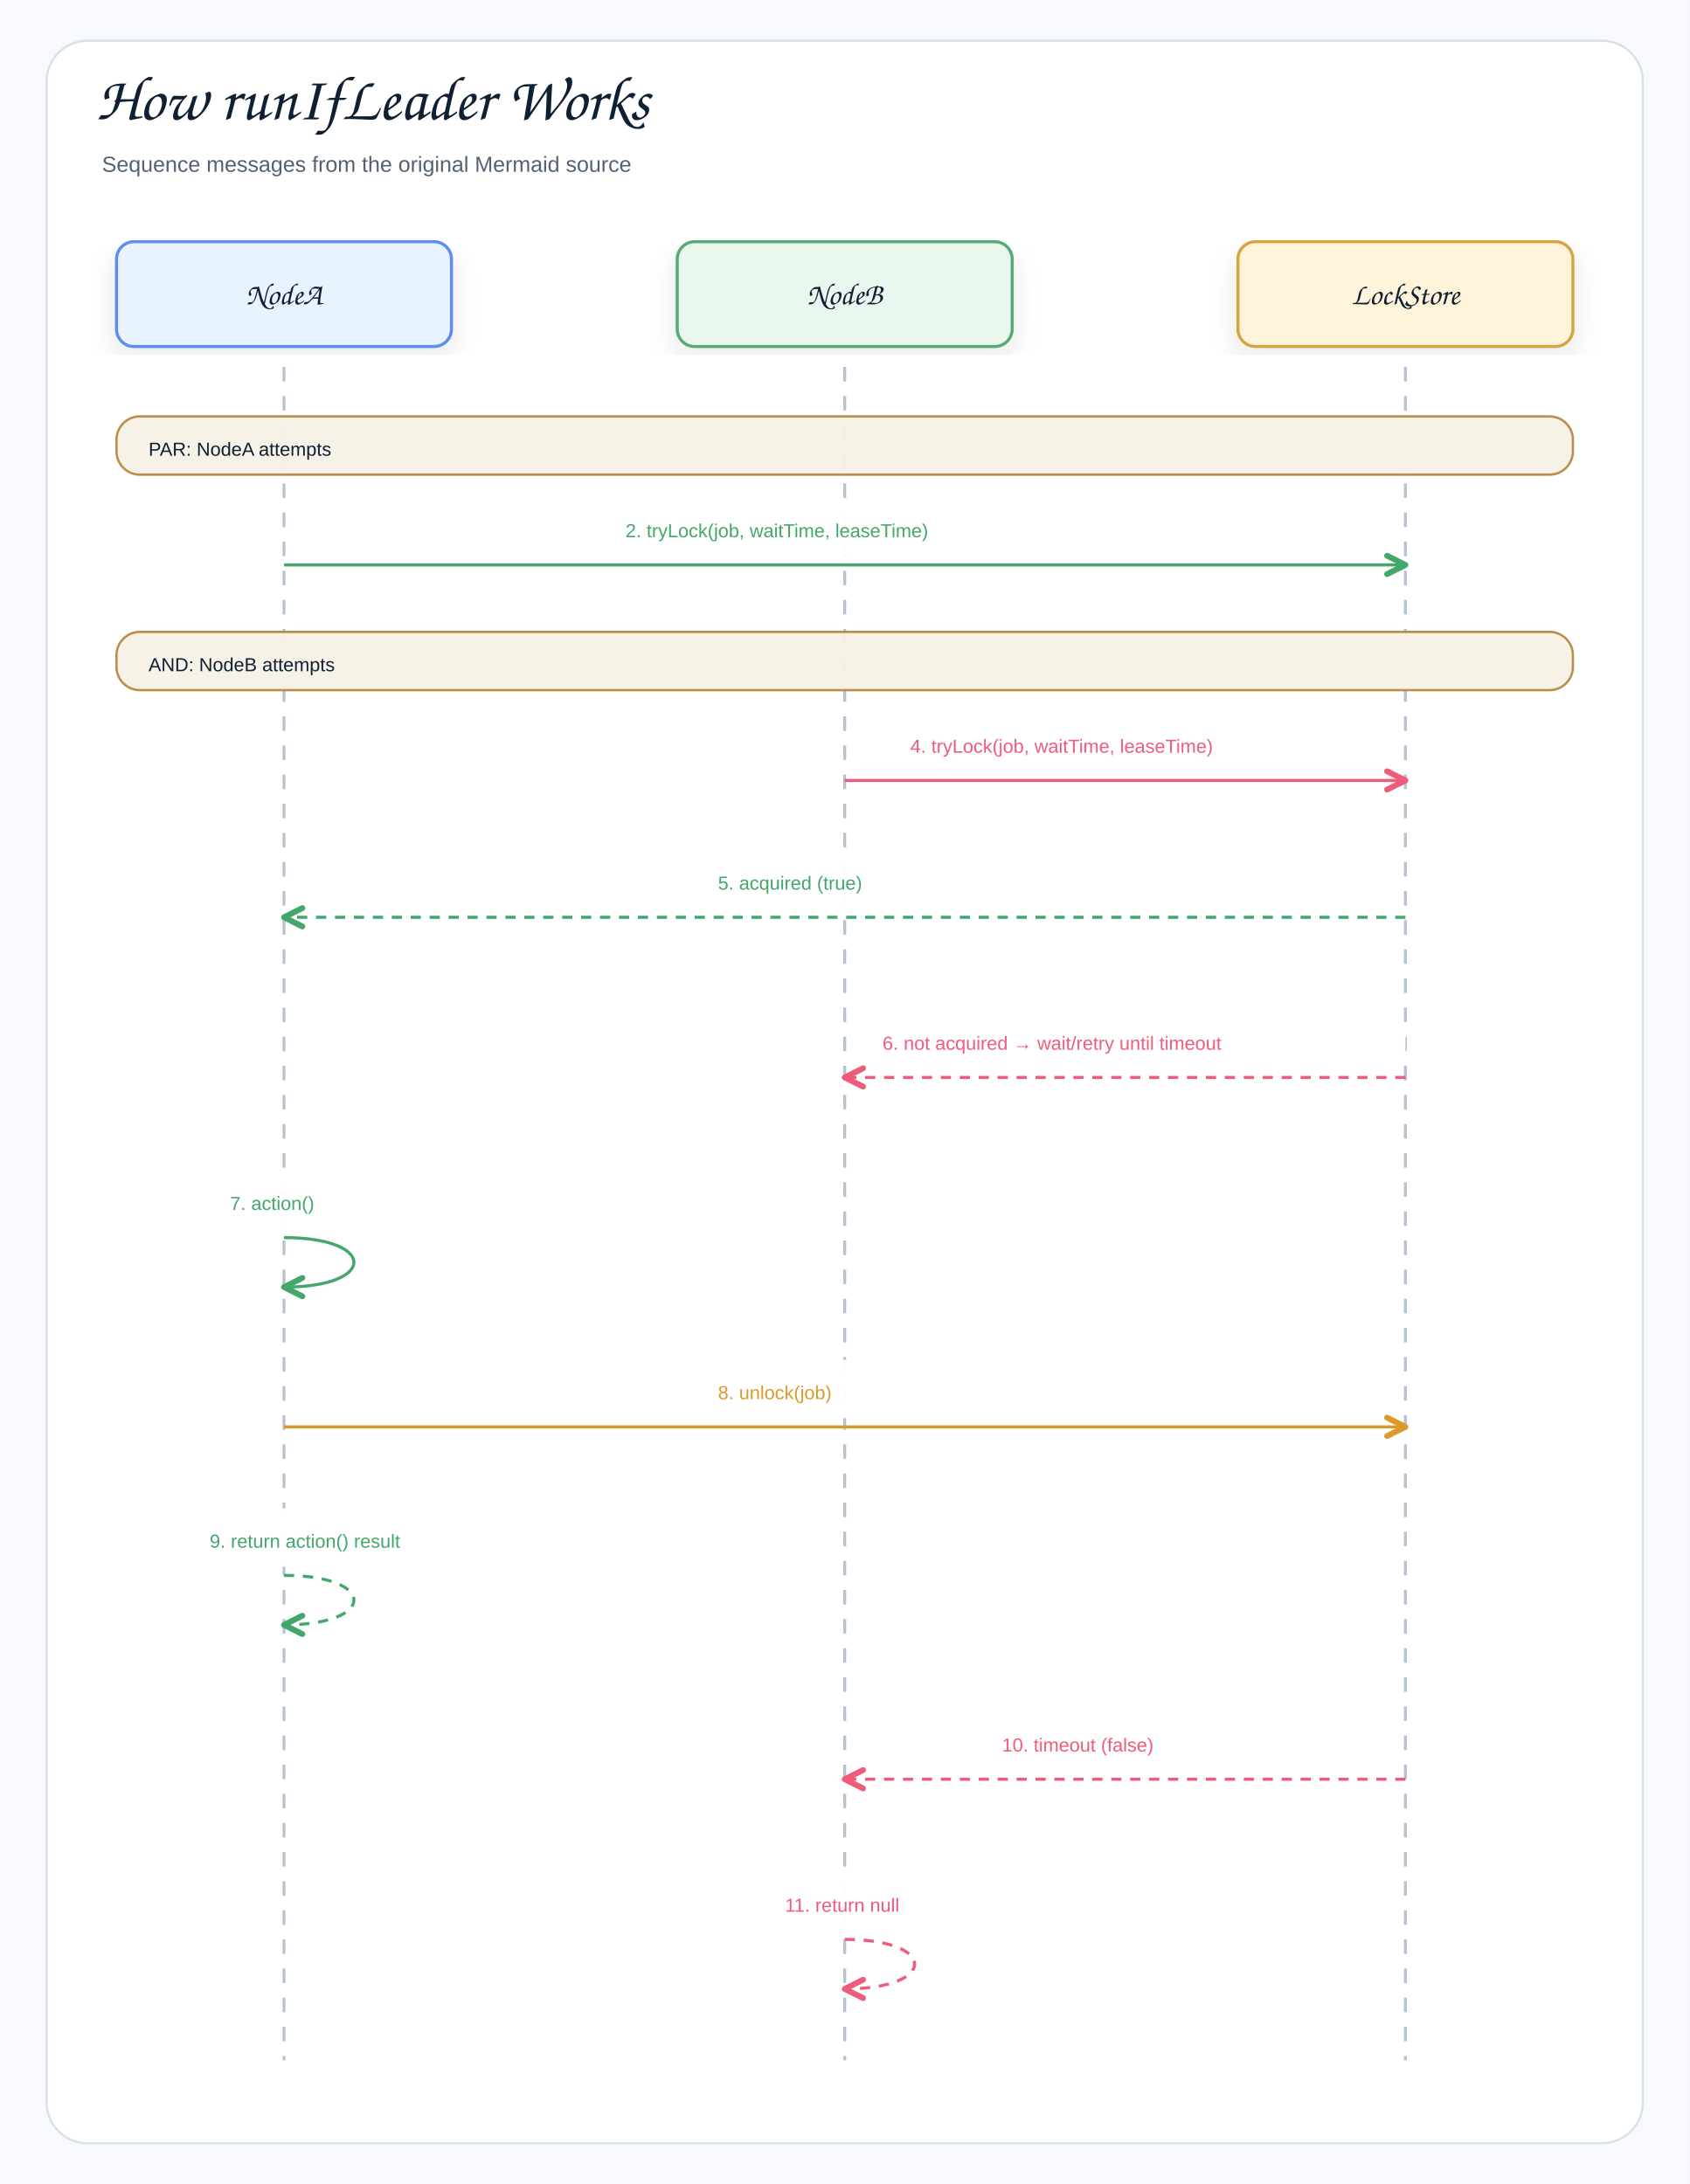
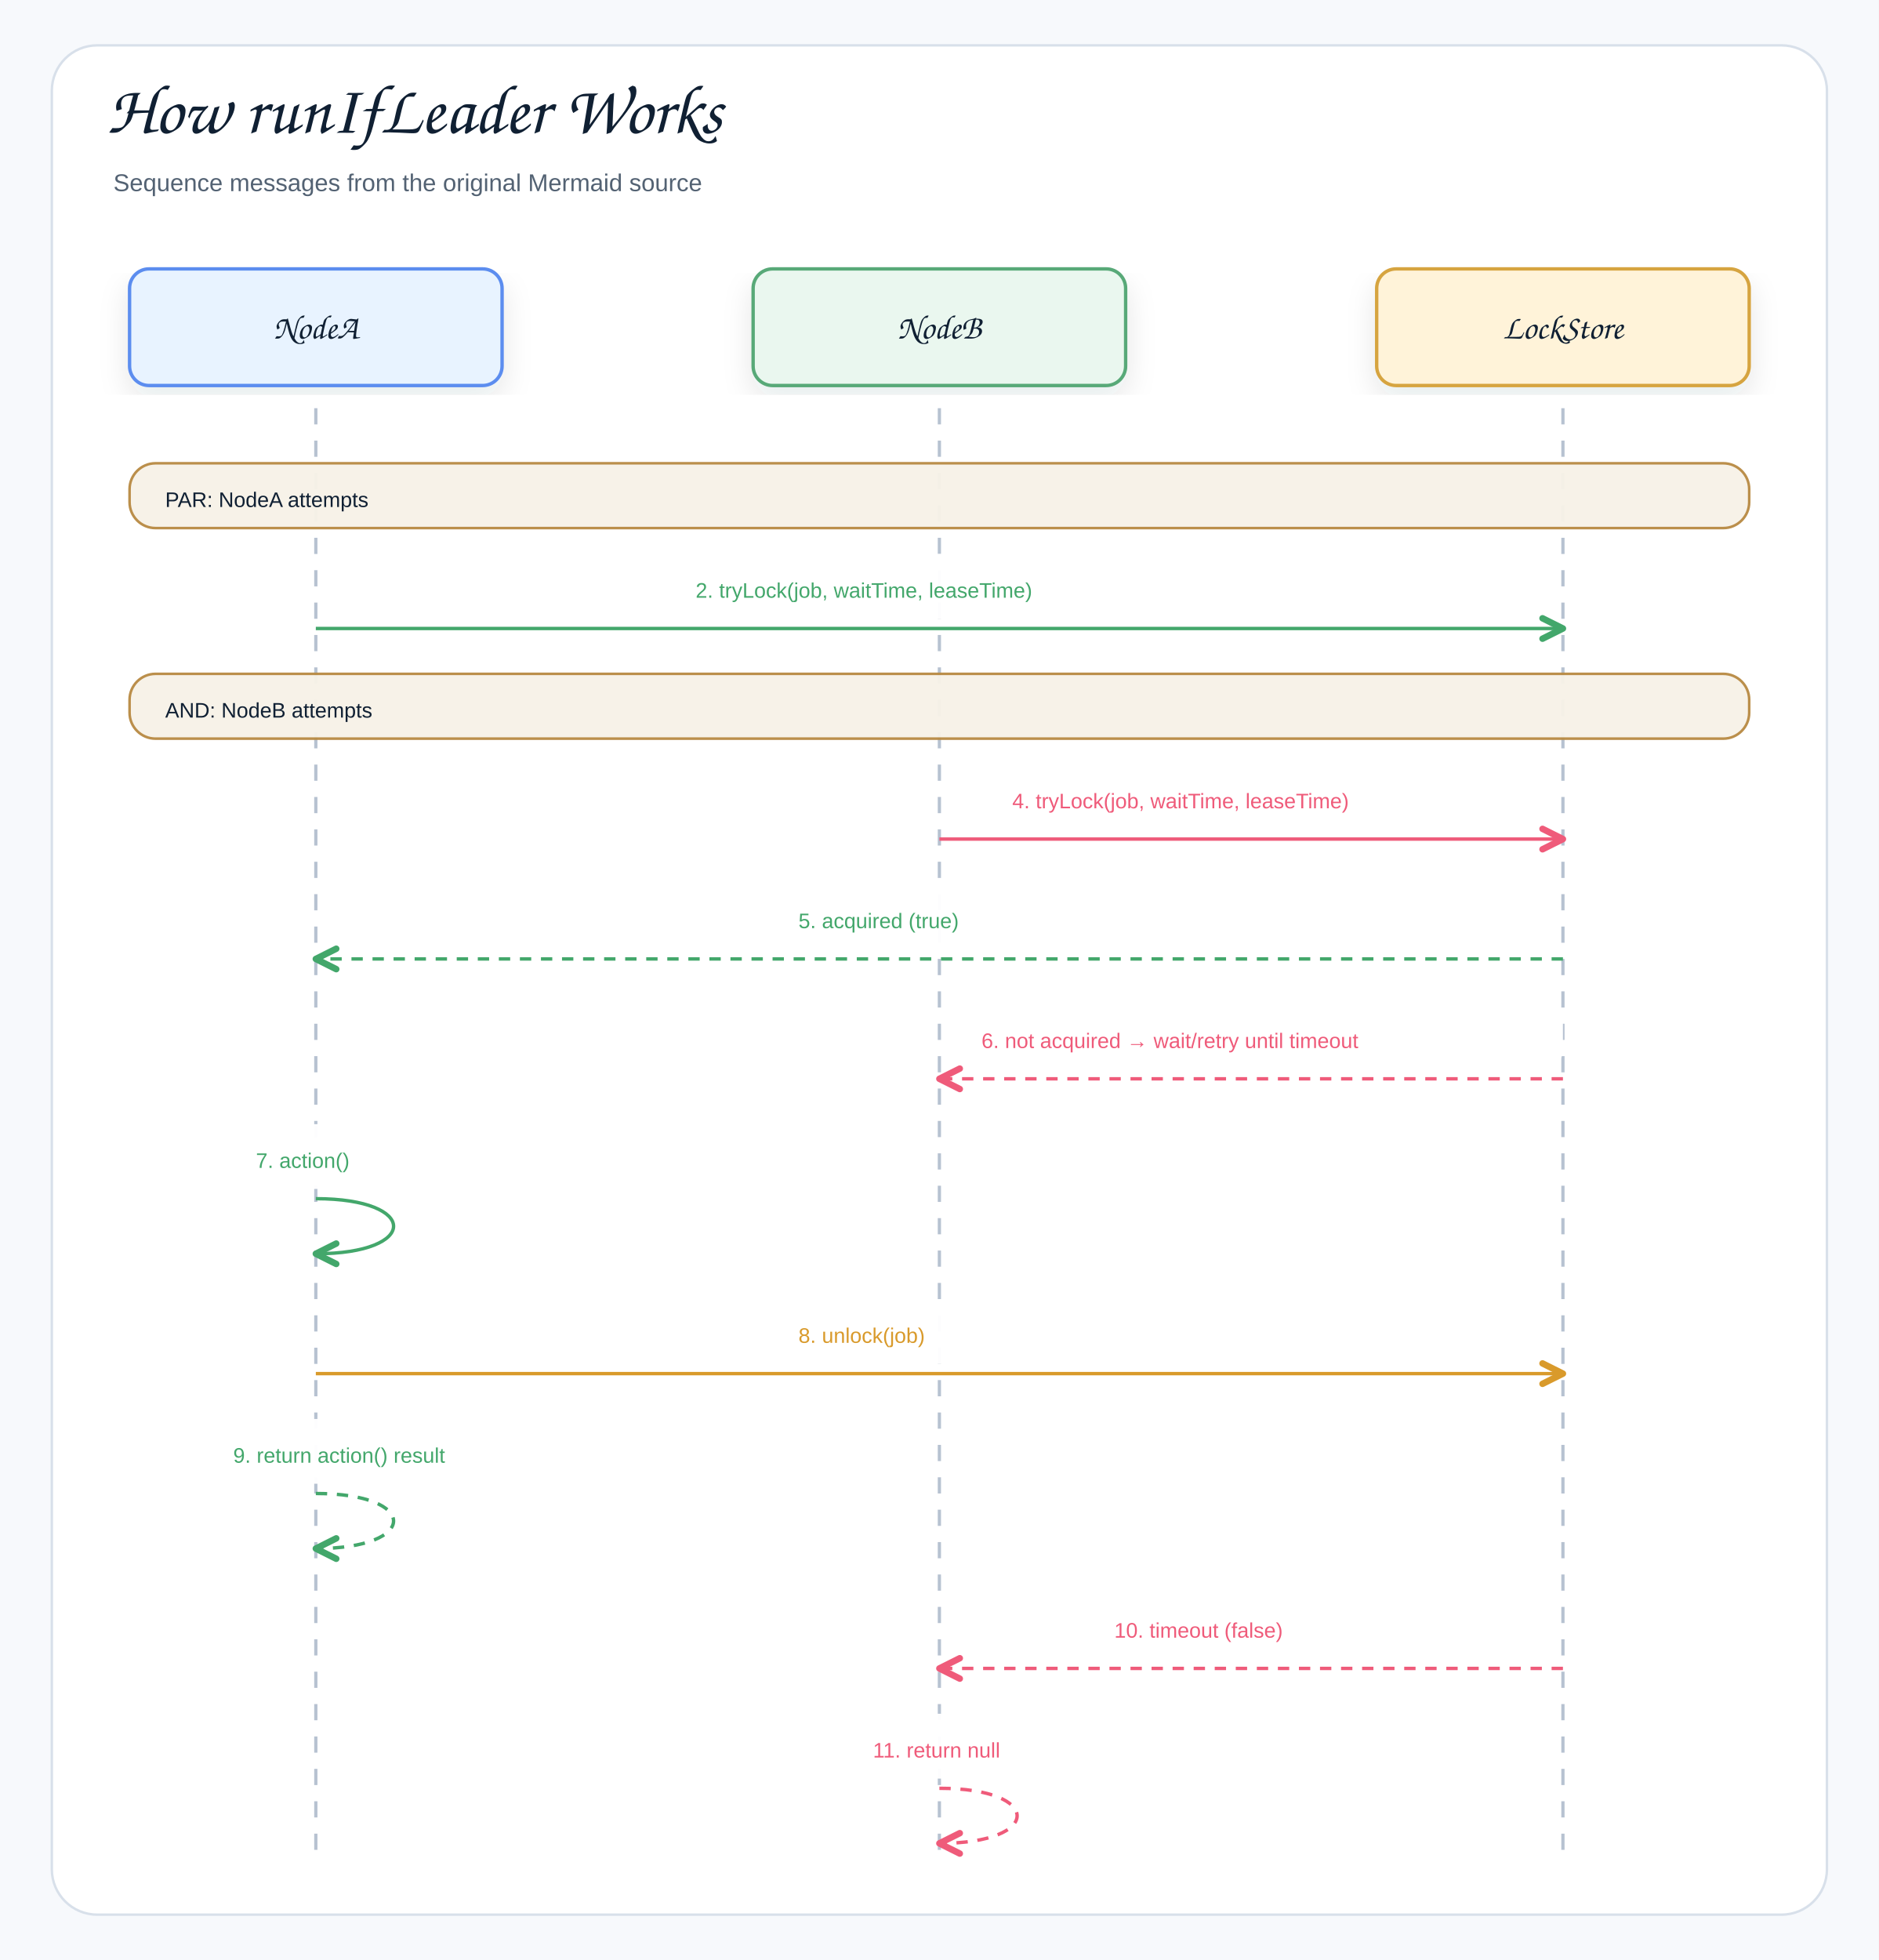
- <svg xmlns="http://www.w3.org/2000/svg" width="1160" height="1500" viewBox="0 0 1160 1500" role="img" aria-label="How runIfLeader Works">
+ <svg xmlns="http://www.w3.org/2000/svg" width="1160" height="1210" viewBox="0 0 1160 1210" role="img" aria-label="How runIfLeader Works">
  <defs>
    <filter id="shadow" x="-8%" y="-8%" width="116%" height="116%">
      <feDropShadow dx="0" dy="8" stdDeviation="9" flood-color="#1f2937" flood-opacity="0.10" />
    </filter>
    <marker id="openArrow" markerWidth="12" markerHeight="10" refX="10" refY="5" orient="auto" markerUnits="strokeWidth">
      <path d="M 1 1 L 10 5 L 1 9" fill="none" stroke="#758297" stroke-width="1.8" stroke-linecap="round" stroke-linejoin="round" />
    </marker>
    <marker id="inherit" markerWidth="14" markerHeight="12" refX="12" refY="6" orient="auto" markerUnits="strokeWidth">
      <path d="M 0 1 L 12 6 L 0 11 Z" fill="#ffffff" stroke="#758297" stroke-width="1.8" />
    </marker>
    <style>
    .canvas{fill:#f7f9fc}.frame{fill:#fff;stroke:#d8e0ea;stroke-width:1.5}
    .title{font-family:"Architects Daughter","Comic Mono","Comic Sans MS","Comic Sans",cursive;font-size:43px;font-weight:400;fill:#102033}
    .subtitle{font-family:"Comic Mono","Comic Sans MS","Comic Sans","Comic Neue",Arial,sans-serif;font-size:15px;font-weight:400;fill:#536273}
    .label{font-family:"Architects Daughter","Comic Mono","Comic Sans MS","Comic Sans",cursive;font-size:25px;font-weight:400;fill:#102033}
    .smallLabel{font-family:"Architects Daughter","Comic Mono","Comic Sans MS","Comic Sans",cursive;font-size:21px;font-weight:400;fill:#102033}
    .mono{font-family:"Comic Mono","Comic Sans MS","Comic Sans","Comic Neue",Arial,sans-serif;font-size:12px;font-weight:400;fill:#102033}
    .small{font-family:"Comic Mono","Comic Sans MS","Comic Sans","Comic Neue",Arial,sans-serif;font-size:12px;font-weight:400;fill:#536273}
    .strong{font-family:"Comic Mono","Comic Sans MS","Comic Sans","Comic Neue",Arial,sans-serif;font-size:13px;font-weight:400;fill:#102033}
    .card{stroke-width:2.1;filter:url(#shadow)}.compartment{stroke-width:1.5;fill:none}
    .line{stroke:#758297;stroke-width:2.1;fill:none;marker-end:url(#openArrow)}
    .plainLine{stroke:#758297;stroke-width:2.1;fill:none}
    .dashed{stroke:#758297;stroke-width:2.1;stroke-dasharray:7 6;fill:none;marker-end:url(#openArrow)}
    .inheritLine{stroke:#758297;stroke-width:2.2;fill:none;marker-end:url(#inherit)}
    .implLine{stroke:#758297;stroke-width:2.2;stroke-dasharray:8 7;fill:none;marker-end:url(#inherit)}
  </style>
    <marker id="semanticArrow-neutral" markerWidth="8" markerHeight="8" refX="7" refY="4" orient="auto" markerUnits="strokeWidth">
      <path d="M 1 1 L 7 4 L 1 7" fill="none" stroke="#758297" stroke-width="1.9" stroke-linecap="round" stroke-linejoin="round" />
    </marker>
    <marker id="semanticArrow-leader" markerWidth="8" markerHeight="8" refX="7" refY="4" orient="auto" markerUnits="strokeWidth">
      <path d="M 1 1 L 7 4 L 1 7" fill="none" stroke="#43A76B" stroke-width="1.9" stroke-linecap="round" stroke-linejoin="round" />
    </marker>
    <marker id="semanticArrow-skipped" markerWidth="8" markerHeight="8" refX="7" refY="4" orient="auto" markerUnits="strokeWidth">
      <path d="M 1 1 L 7 4 L 1 7" fill="none" stroke="#EF5B7A" stroke-width="1.9" stroke-linecap="round" stroke-linejoin="round" />
    </marker>
    <marker id="semanticArrow-contention" markerWidth="8" markerHeight="8" refX="7" refY="4" orient="auto" markerUnits="strokeWidth">
      <path d="M 1 1 L 7 4 L 1 7" fill="none" stroke="#D99A2B" stroke-width="1.9" stroke-linecap="round" stroke-linejoin="round" />
    </marker>
    <marker id="semanticArrow-reacquire" markerWidth="8" markerHeight="8" refX="7" refY="4" orient="auto" markerUnits="strokeWidth">
      <path d="M 1 1 L 7 4 L 1 7" fill="none" stroke="#8B6EEB" stroke-width="1.9" stroke-linecap="round" stroke-linejoin="round" />
    </marker>
  </defs>
-   <rect class="canvas" width="1160" height="1500" />
-   <rect class="frame" x="32" y="28" width="1096" height="1444" rx="28" />
+   <rect class="canvas" width="1160" height="1210" />
+   <rect class="frame" x="32" y="28" width="1096" height="1154" rx="28" />
  <text class="title" x="66" y="82">How runIfLeader Works</text>
  <text class="subtitle" x="70" y="118">Sequence messages from the original Mermaid source</text>
  <rect class="card" x="80" y="166" width="230" height="72" rx="12" fill="#E8F3FF" stroke="#5B8DEF" />
  <text class="smallLabel" x="195" y="209" text-anchor="middle">NodeA</text>
-   <line class="lifeline" x1="195" y1="252" x2="195" y2="1415" stroke="#b7c2d1" stroke-width="2" stroke-dasharray="10 10" />
+   <line class="lifeline" x1="195" y1="252" x2="195" y2="1150" stroke="#b7c2d1" stroke-width="2" stroke-dasharray="10 10" />
  <rect class="card" x="465" y="166" width="230" height="72" rx="12" fill="#EAF7EF" stroke="#58A978" />
  <text class="smallLabel" x="580" y="209" text-anchor="middle">NodeB</text>
-   <line class="lifeline" x1="580" y1="252" x2="580" y2="1415" stroke="#b7c2d1" stroke-width="2" stroke-dasharray="10 10" />
+   <line class="lifeline" x1="580" y1="252" x2="580" y2="1150" stroke="#b7c2d1" stroke-width="2" stroke-dasharray="10 10" />
  <rect class="card" x="850" y="166" width="230" height="72" rx="12" fill="#FFF3D9" stroke="#D6A441" />
  <text class="smallLabel" x="965" y="209" text-anchor="middle">LockStore</text>
-   <line class="lifeline" x1="965" y1="252" x2="965" y2="1415" stroke="#b7c2d1" stroke-width="2" stroke-dasharray="10 10" />
+   <line class="lifeline" x1="965" y1="252" x2="965" y2="1150" stroke="#b7c2d1" stroke-width="2" stroke-dasharray="10 10" />
  <rect x="80" y="286" width="1000" height="40" rx="16" fill="#F7F1E7" stroke="#B88A44" stroke-width="1.6" opacity="0.96" />
  <text class="strong" x="102" y="313" text-anchor="start">PAR: NodeA attempts</text>
  <rect x="411.5" y="342" width="337" height="40" rx="12" fill="#ffffff" opacity="0.97" />
  <text class="strong" x="429.5" y="369" text-anchor="start" style="fill:#43A76B">2. tryLock(job, waitTime, leaseTime)</text>
  <path class="line" d="M195 388 L965 388" data-route-tone="leader" style="stroke:#43A76B;marker-end:url(#semanticArrow-leader)" />
-   <rect x="80" y="434" width="1000" height="40" rx="16" fill="#F7F1E7" stroke="#B88A44" stroke-width="1.6" opacity="0.96" />
-   <text class="strong" x="102" y="461" text-anchor="start">AND: NodeB attempts</text>
-   <rect x="607" y="490" width="337" height="40" rx="12" fill="#ffffff" opacity="0.97" />
-   <text class="strong" x="625" y="517" text-anchor="start" style="fill:#EF5B7A">4. tryLock(job, waitTime, leaseTime)</text>
-   <path class="line" d="M580 536 L965 536" data-route-tone="skipped" style="stroke:#EF5B7A;marker-end:url(#semanticArrow-skipped)" />
-   <rect x="475" y="584" width="210" height="40" rx="12" fill="#ffffff" opacity="0.97" />
-   <text class="strong" x="493" y="611" text-anchor="start" style="fill:#43A76B">5. acquired (true)</text>
-   <path class="dashed" d="M965 630 L195 630" data-route-tone="leader" style="stroke:#43A76B;marker-end:url(#semanticArrow-leader)" />
-   <rect x="588" y="694" width="377" height="40" rx="12" fill="#ffffff" opacity="0.97" />
-   <text class="strong" x="606" y="721" text-anchor="start" style="fill:#EF5B7A">6. not acquired → wait/retry until timeout</text>
-   <path class="dashed" d="M965 740 L580 740" data-route-tone="skipped" style="stroke:#EF5B7A;marker-end:url(#semanticArrow-skipped)" />
-   <rect x="140" y="804" width="210" height="40" rx="12" fill="#ffffff" opacity="0.97" />
-   <text class="strong" x="158" y="831" text-anchor="start" style="fill:#43A76B">7. action()</text>
-   <path class="line" d="M195 850 C259 850 259 884 195 884" data-route-tone="leader" style="stroke:#43A76B;marker-end:url(#semanticArrow-leader)" />
-   <rect x="475" y="934" width="210" height="40" rx="12" fill="#ffffff" opacity="0.97" />
-   <text class="strong" x="493" y="961" text-anchor="start" style="fill:#D99A2B">8. unlock(job)</text>
-   <path class="line" d="M195 980 L965 980" data-route-tone="contention" style="stroke:#D99A2B;marker-end:url(#semanticArrow-contention)" />
-   <rect x="126" y="1036" width="238" height="40" rx="12" fill="#ffffff" opacity="0.97" />
-   <text class="strong" x="144" y="1063" text-anchor="start" style="fill:#43A76B">9. return action() result</text>
-   <path class="dashed" d="M195 1082 C259 1082 259 1116 195 1116" data-route-tone="leader" style="stroke:#43A76B;marker-end:url(#semanticArrow-leader)" />
-   <rect x="670" y="1176" width="210" height="40" rx="12" fill="#ffffff" opacity="0.97" />
-   <text class="strong" x="688" y="1203" text-anchor="start" style="fill:#EF5B7A">10. timeout (false)</text>
-   <path class="dashed" d="M965 1222 L580 1222" data-route-tone="skipped" style="stroke:#EF5B7A;marker-end:url(#semanticArrow-skipped)" />
-   <rect x="521" y="1286" width="210" height="40" rx="12" fill="#ffffff" opacity="0.97" />
-   <text class="strong" x="539" y="1313" text-anchor="start" style="fill:#EF5B7A">11. return null</text>
-   <path class="dashed" d="M580 1332 C644 1332 644 1366 580 1366" data-route-tone="skipped" style="stroke:#EF5B7A;marker-end:url(#semanticArrow-skipped)" />
+   <rect x="80" y="416" width="1000" height="40" rx="16" fill="#F7F1E7" stroke="#B88A44" stroke-width="1.6" opacity="0.96" />
+   <text class="strong" x="102" y="443" text-anchor="start">AND: NodeB attempts</text>
+   <rect x="607" y="472" width="337" height="40" rx="12" fill="#ffffff" opacity="0.97" />
+   <text class="strong" x="625" y="499" text-anchor="start" style="fill:#EF5B7A">4. tryLock(job, waitTime, leaseTime)</text>
+   <path class="line" d="M580 518 L965 518" data-route-tone="skipped" style="stroke:#EF5B7A;marker-end:url(#semanticArrow-skipped)" />
+   <rect x="475" y="546" width="210" height="40" rx="12" fill="#ffffff" opacity="0.97" />
+   <text class="strong" x="493" y="573" text-anchor="start" style="fill:#43A76B">5. acquired (true)</text>
+   <path class="dashed" d="M965 592 L195 592" data-route-tone="leader" style="stroke:#43A76B;marker-end:url(#semanticArrow-leader)" />
+   <rect x="588" y="620" width="377" height="40" rx="12" fill="#ffffff" opacity="0.97" />
+   <text class="strong" x="606" y="647" text-anchor="start" style="fill:#EF5B7A">6. not acquired → wait/retry until timeout</text>
+   <path class="dashed" d="M965 666 L580 666" data-route-tone="skipped" style="stroke:#EF5B7A;marker-end:url(#semanticArrow-skipped)" />
+   <rect x="140" y="694" width="210" height="40" rx="12" fill="#ffffff" opacity="0.97" />
+   <text class="strong" x="158" y="721" text-anchor="start" style="fill:#43A76B">7. action()</text>
+   <path class="line" d="M195 740 C259 740 259 774 195 774" data-route-tone="leader" style="stroke:#43A76B;marker-end:url(#semanticArrow-leader)" />
+   <rect x="475" y="802" width="210" height="40" rx="12" fill="#ffffff" opacity="0.97" />
+   <text class="strong" x="493" y="829" text-anchor="start" style="fill:#D99A2B">8. unlock(job)</text>
+   <path class="line" d="M195 848 L965 848" data-route-tone="contention" style="stroke:#D99A2B;marker-end:url(#semanticArrow-contention)" />
+   <rect x="126" y="876" width="238" height="40" rx="12" fill="#ffffff" opacity="0.97" />
+   <text class="strong" x="144" y="903" text-anchor="start" style="fill:#43A76B">9. return action() result</text>
+   <path class="dashed" d="M195 922 C259 922 259 956 195 956" data-route-tone="leader" style="stroke:#43A76B;marker-end:url(#semanticArrow-leader)" />
+   <rect x="670" y="984" width="210" height="40" rx="12" fill="#ffffff" opacity="0.97" />
+   <text class="strong" x="688" y="1011" text-anchor="start" style="fill:#EF5B7A">10. timeout (false)</text>
+   <path class="dashed" d="M965 1030 L580 1030" data-route-tone="skipped" style="stroke:#EF5B7A;marker-end:url(#semanticArrow-skipped)" />
+   <rect x="521" y="1058" width="210" height="40" rx="12" fill="#ffffff" opacity="0.97" />
+   <text class="strong" x="539" y="1085" text-anchor="start" style="fill:#EF5B7A">11. return null</text>
+   <path class="dashed" d="M580 1104 C644 1104 644 1138 580 1138" data-route-tone="skipped" style="stroke:#EF5B7A;marker-end:url(#semanticArrow-skipped)" />
</svg>
